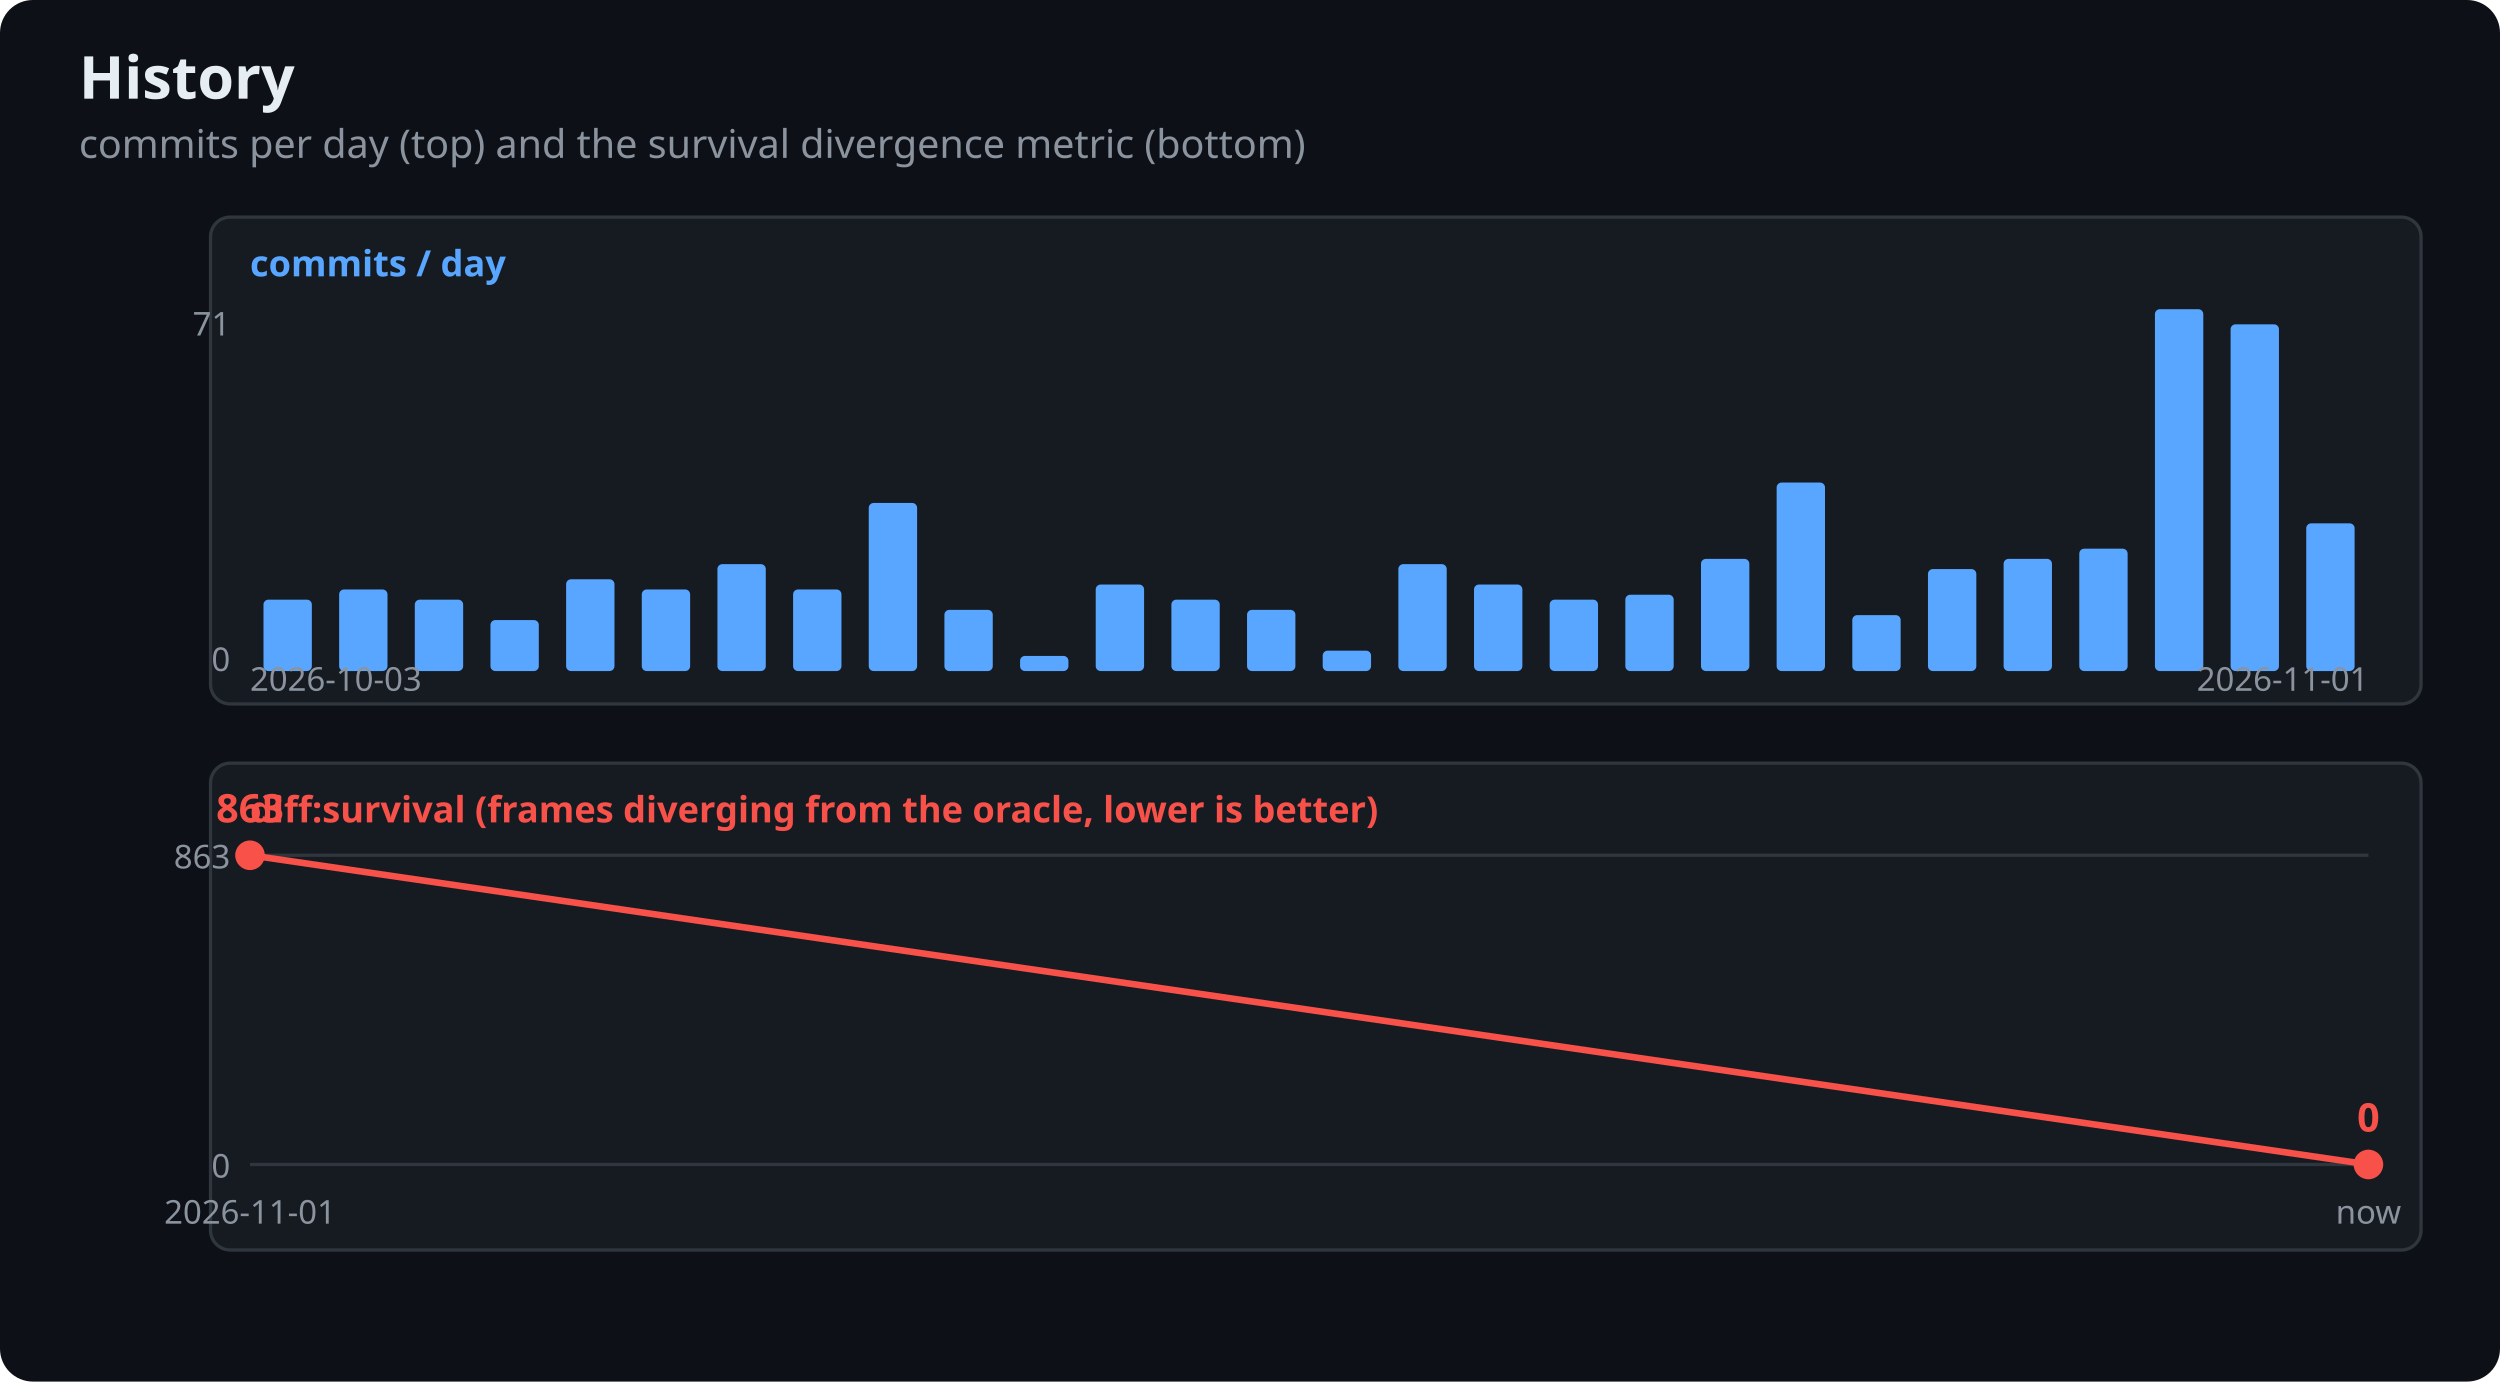
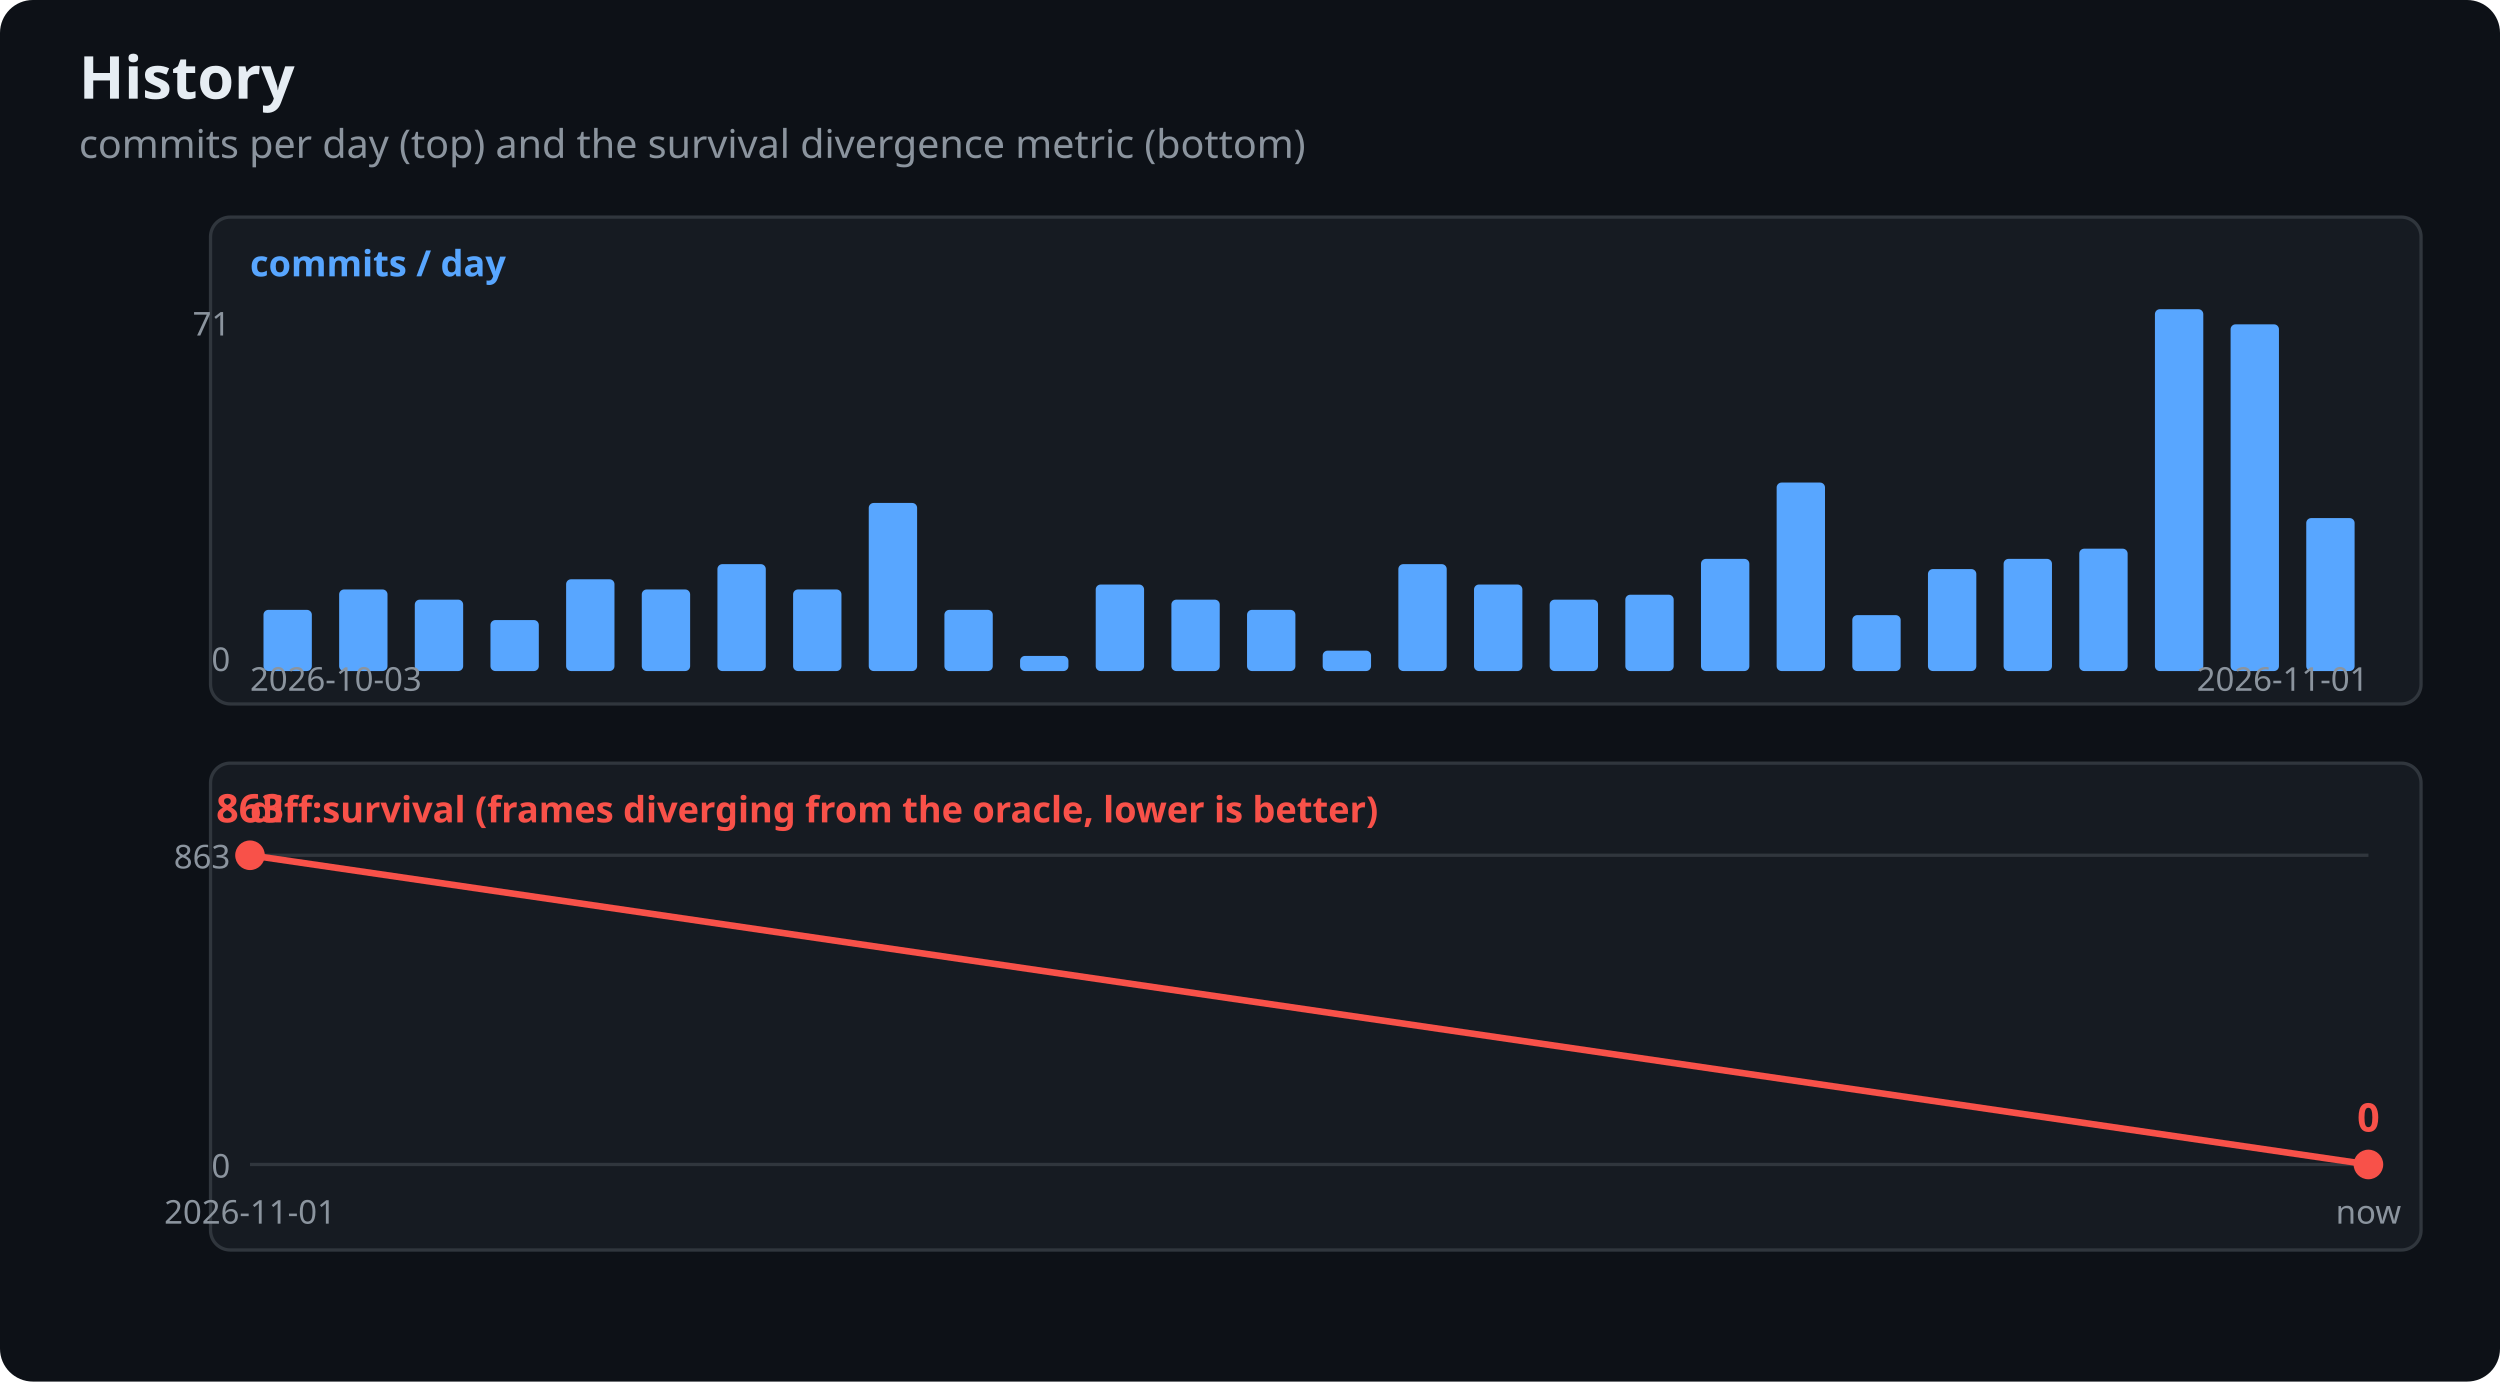
<svg xmlns="http://www.w3.org/2000/svg" width="760" height="420" viewBox="0 0 760 420" font-family="Segoe UI,Ubuntu,sans-serif">
  <rect width="760" height="420" rx="10" fill="#0d1117" />
  <text x="24" y="30" fill="#e6edf3" font-size="18" font-weight="600">History</text>
  <text x="24" y="48" fill="#8b949e" font-size="12">commits per day (top) and the survival divergence metric (bottom)</text>
  <rect x="64" y="66" width="672" height="148" fill="#161b22" stroke="#30363d" rx="6" />
  <text x="76" y="84" fill="#58a6ff" font-size="11" font-weight="600">commits / day</text>
-   <rect x="80.1" y="182.3" width="14.7" height="21.7" fill="#58a6ff" rx="1.5" />
+   <rect x="80.1" y="185.4" width="14.7" height="18.6" fill="#58a6ff" rx="1.5" />
  <rect x="103.1" y="179.2" width="14.7" height="24.8" fill="#58a6ff" rx="1.5" />
  <rect x="126.1" y="182.3" width="14.7" height="21.7" fill="#58a6ff" rx="1.5" />
  <rect x="149.1" y="188.5" width="14.7" height="15.5" fill="#58a6ff" rx="1.5" />
  <rect x="172.1" y="176.1" width="14.7" height="27.9" fill="#58a6ff" rx="1.5" />
  <rect x="195.1" y="179.2" width="14.7" height="24.8" fill="#58a6ff" rx="1.5" />
  <rect x="218.1" y="171.5" width="14.7" height="32.5" fill="#58a6ff" rx="1.5" />
  <rect x="241.1" y="179.2" width="14.7" height="24.8" fill="#58a6ff" rx="1.5" />
  <rect x="264.1" y="152.9" width="14.7" height="51.1" fill="#58a6ff" rx="1.5" />
  <rect x="287.1" y="185.4" width="14.7" height="18.6" fill="#58a6ff" rx="1.5" />
  <rect x="310.1" y="199.4" width="14.7" height="4.6" fill="#58a6ff" rx="1.5" />
  <rect x="333.1" y="177.7" width="14.7" height="26.3" fill="#58a6ff" rx="1.5" />
  <rect x="356.1" y="182.3" width="14.7" height="21.7" fill="#58a6ff" rx="1.5" />
  <rect x="379.1" y="185.4" width="14.7" height="18.6" fill="#58a6ff" rx="1.5" />
  <rect x="402.1" y="197.8" width="14.7" height="6.2" fill="#58a6ff" rx="1.5" />
  <rect x="425.1" y="171.5" width="14.7" height="32.5" fill="#58a6ff" rx="1.5" />
  <rect x="448.1" y="177.7" width="14.7" height="26.3" fill="#58a6ff" rx="1.5" />
  <rect x="471.1" y="182.3" width="14.7" height="21.7" fill="#58a6ff" rx="1.5" />
  <rect x="494.1" y="180.8" width="14.7" height="23.2" fill="#58a6ff" rx="1.5" />
  <rect x="517.1" y="169.9" width="14.7" height="34.1" fill="#58a6ff" rx="1.5" />
  <rect x="540.1" y="146.7" width="14.7" height="57.3" fill="#58a6ff" rx="1.5" />
  <rect x="563.1" y="187.0" width="14.7" height="17.0" fill="#58a6ff" rx="1.5" />
  <rect x="586.1" y="173.0" width="14.7" height="31.0" fill="#58a6ff" rx="1.5" />
  <rect x="609.1" y="169.9" width="14.7" height="34.1" fill="#58a6ff" rx="1.5" />
  <rect x="632.1" y="166.8" width="14.7" height="37.2" fill="#58a6ff" rx="1.5" />
  <rect x="655.1" y="94.0" width="14.7" height="110.0" fill="#58a6ff" rx="1.5" />
  <rect x="678.1" y="98.6" width="14.7" height="105.4" fill="#58a6ff" rx="1.5" />
-   <rect x="701.1" y="159.1" width="14.7" height="44.9" fill="#58a6ff" rx="1.5" />
+   <rect x="701.1" y="157.5" width="14.7" height="46.5" fill="#58a6ff" rx="1.5" />
  <text x="70" y="102" fill="#8b949e" font-size="10" text-anchor="end">71</text>
  <text x="70" y="204" fill="#8b949e" font-size="10" text-anchor="end">0</text>
  <text x="76" y="210" fill="#8b949e" font-size="10">2026-10-03</text>
  <text x="720" y="210" fill="#8b949e" font-size="10" text-anchor="end">2026-11-01</text>
  <rect x="64" y="232" width="672" height="148" fill="#161b22" stroke="#30363d" rx="6" />
  <text x="76" y="250" fill="#f85149" font-size="11" font-weight="600">diff:survival (frames diverging from the oracle, lower is better)</text>
  <line x1="76" y1="354.0" x2="720" y2="354.0" stroke="#30363d" stroke-width="1" />
  <text x="70" y="358.0" fill="#8b949e" font-size="10" text-anchor="end">0</text>
  <line x1="76" y1="260.0" x2="720" y2="260.0" stroke="#30363d" stroke-width="1" />
  <text x="70" y="264.0" fill="#8b949e" font-size="10" text-anchor="end">863</text>
  <circle cx="76.0" cy="260.0" r="4.5" fill="#f85149" />
  <text x="76.0" y="250.0" fill="#f85149" font-size="12" font-weight="600" text-anchor="middle">863</text>
  <text x="76.0" y="372" fill="#8b949e" font-size="10" text-anchor="middle">2026-11-01</text>
  <circle cx="720.0" cy="354.0" r="4.5" fill="#f85149" />
  <text x="720.0" y="344.0" fill="#f85149" font-size="12" font-weight="600" text-anchor="middle">0</text>
  <text x="720.0" y="372" fill="#8b949e" font-size="10" text-anchor="middle">now</text>
  <polyline points="76.0,260.0 720.0,354.0" fill="none" stroke="#f85149" stroke-width="2" />
</svg>
